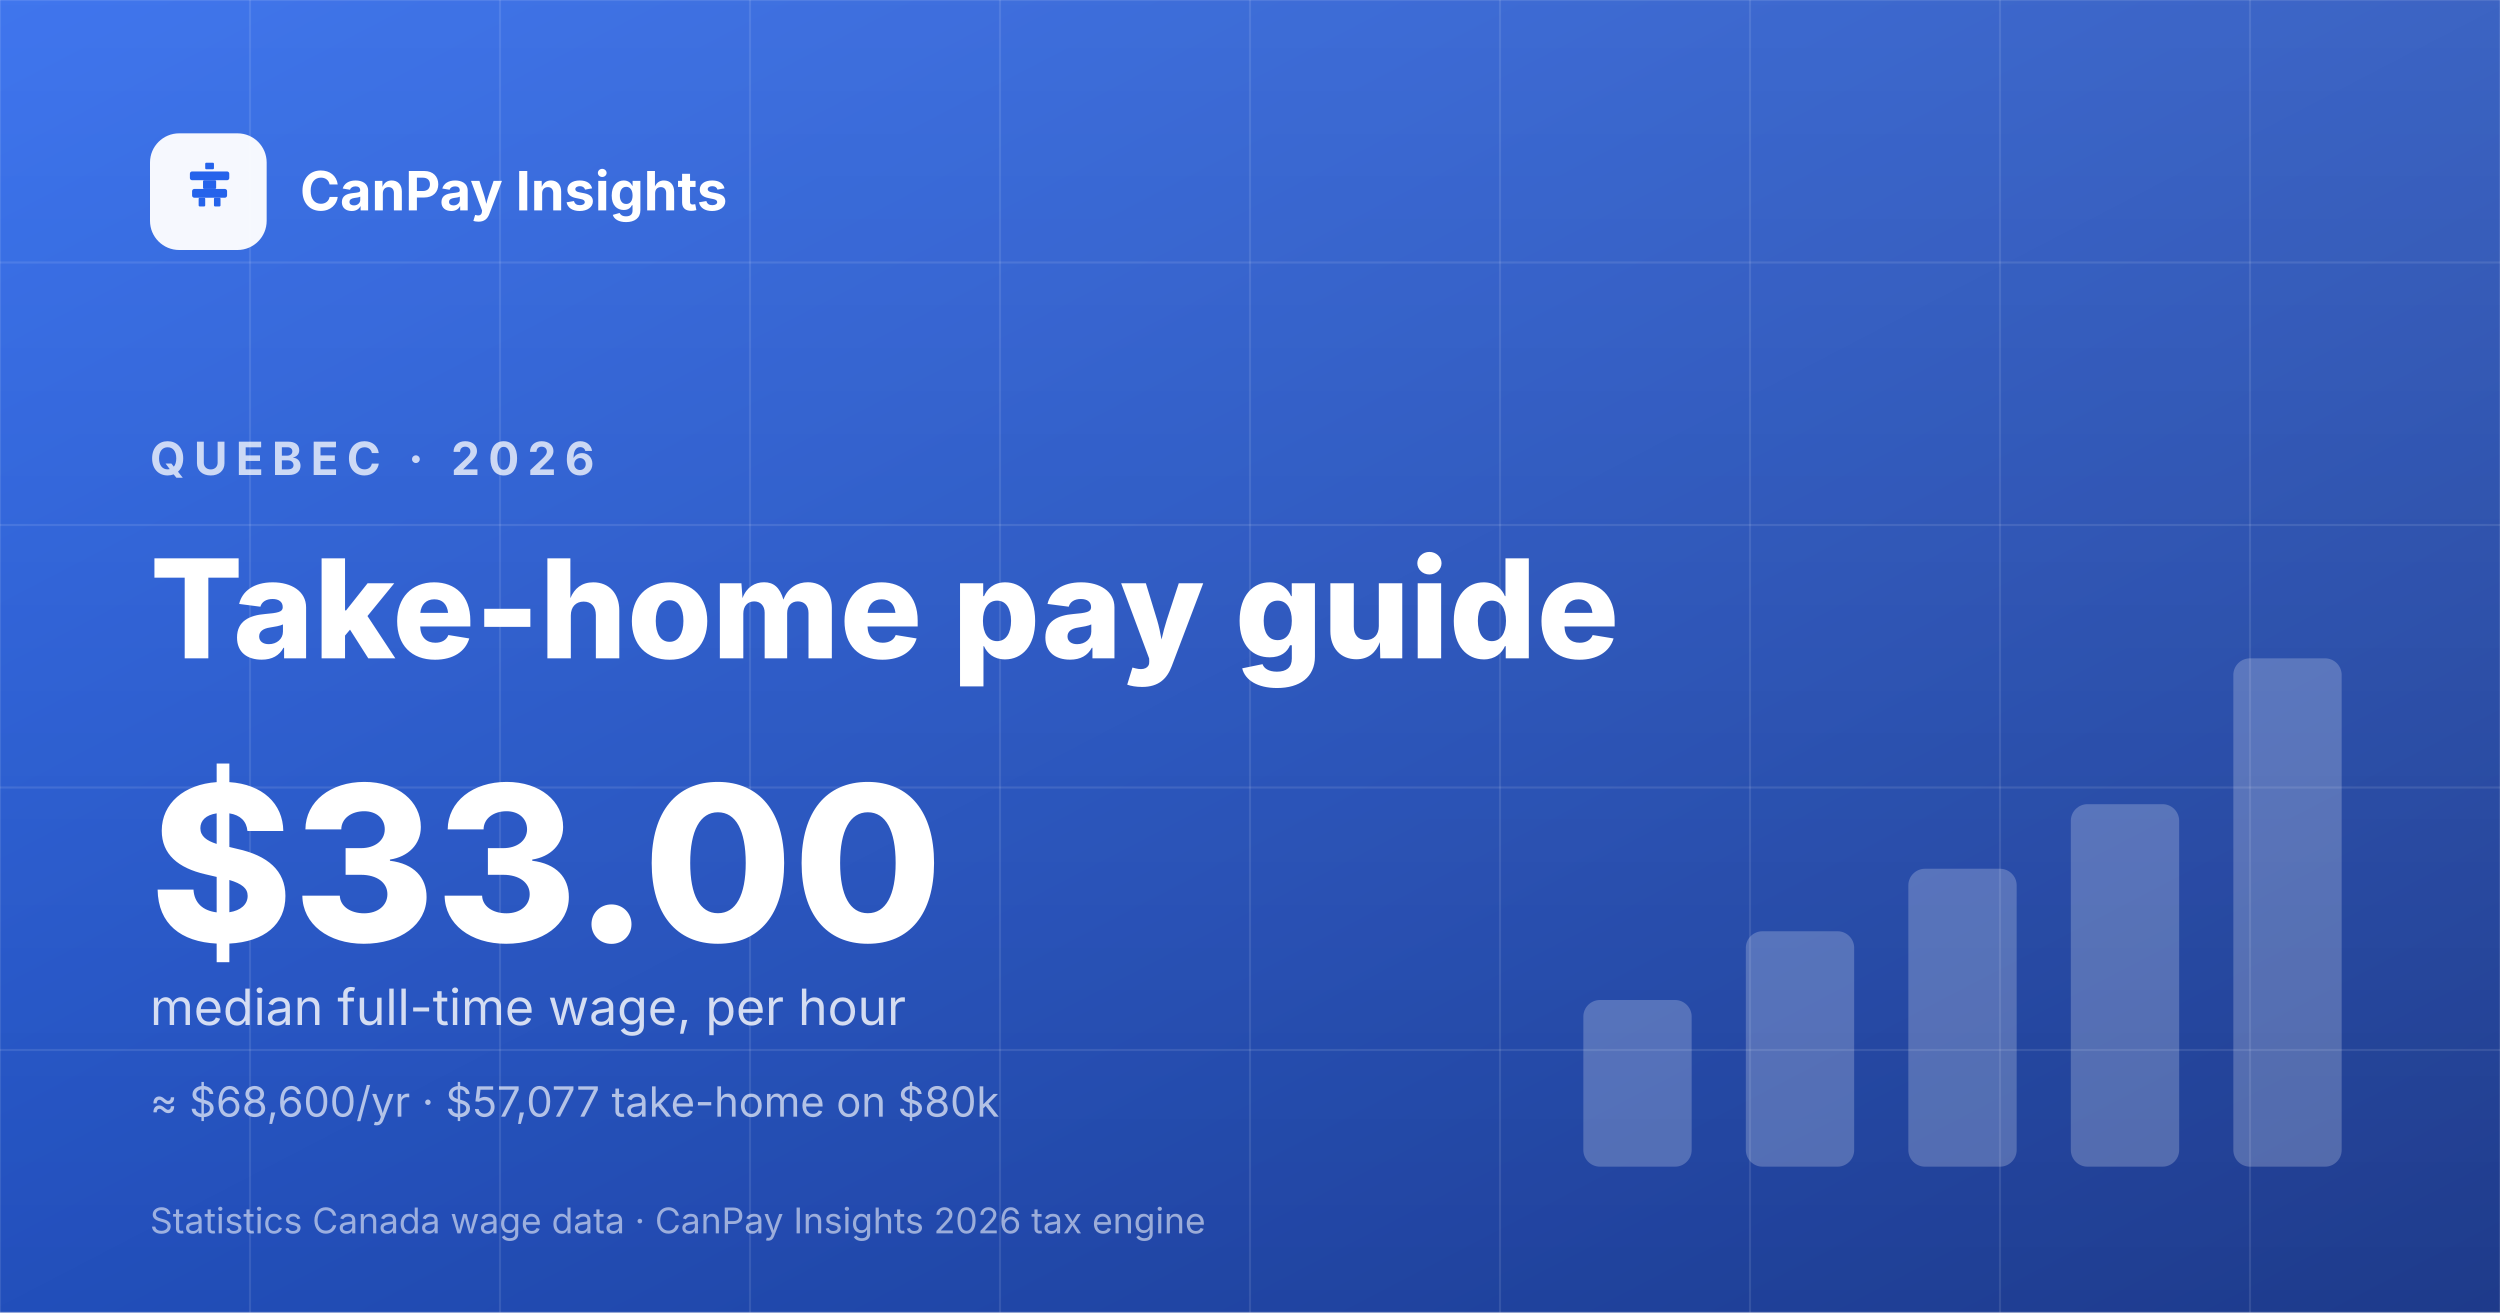
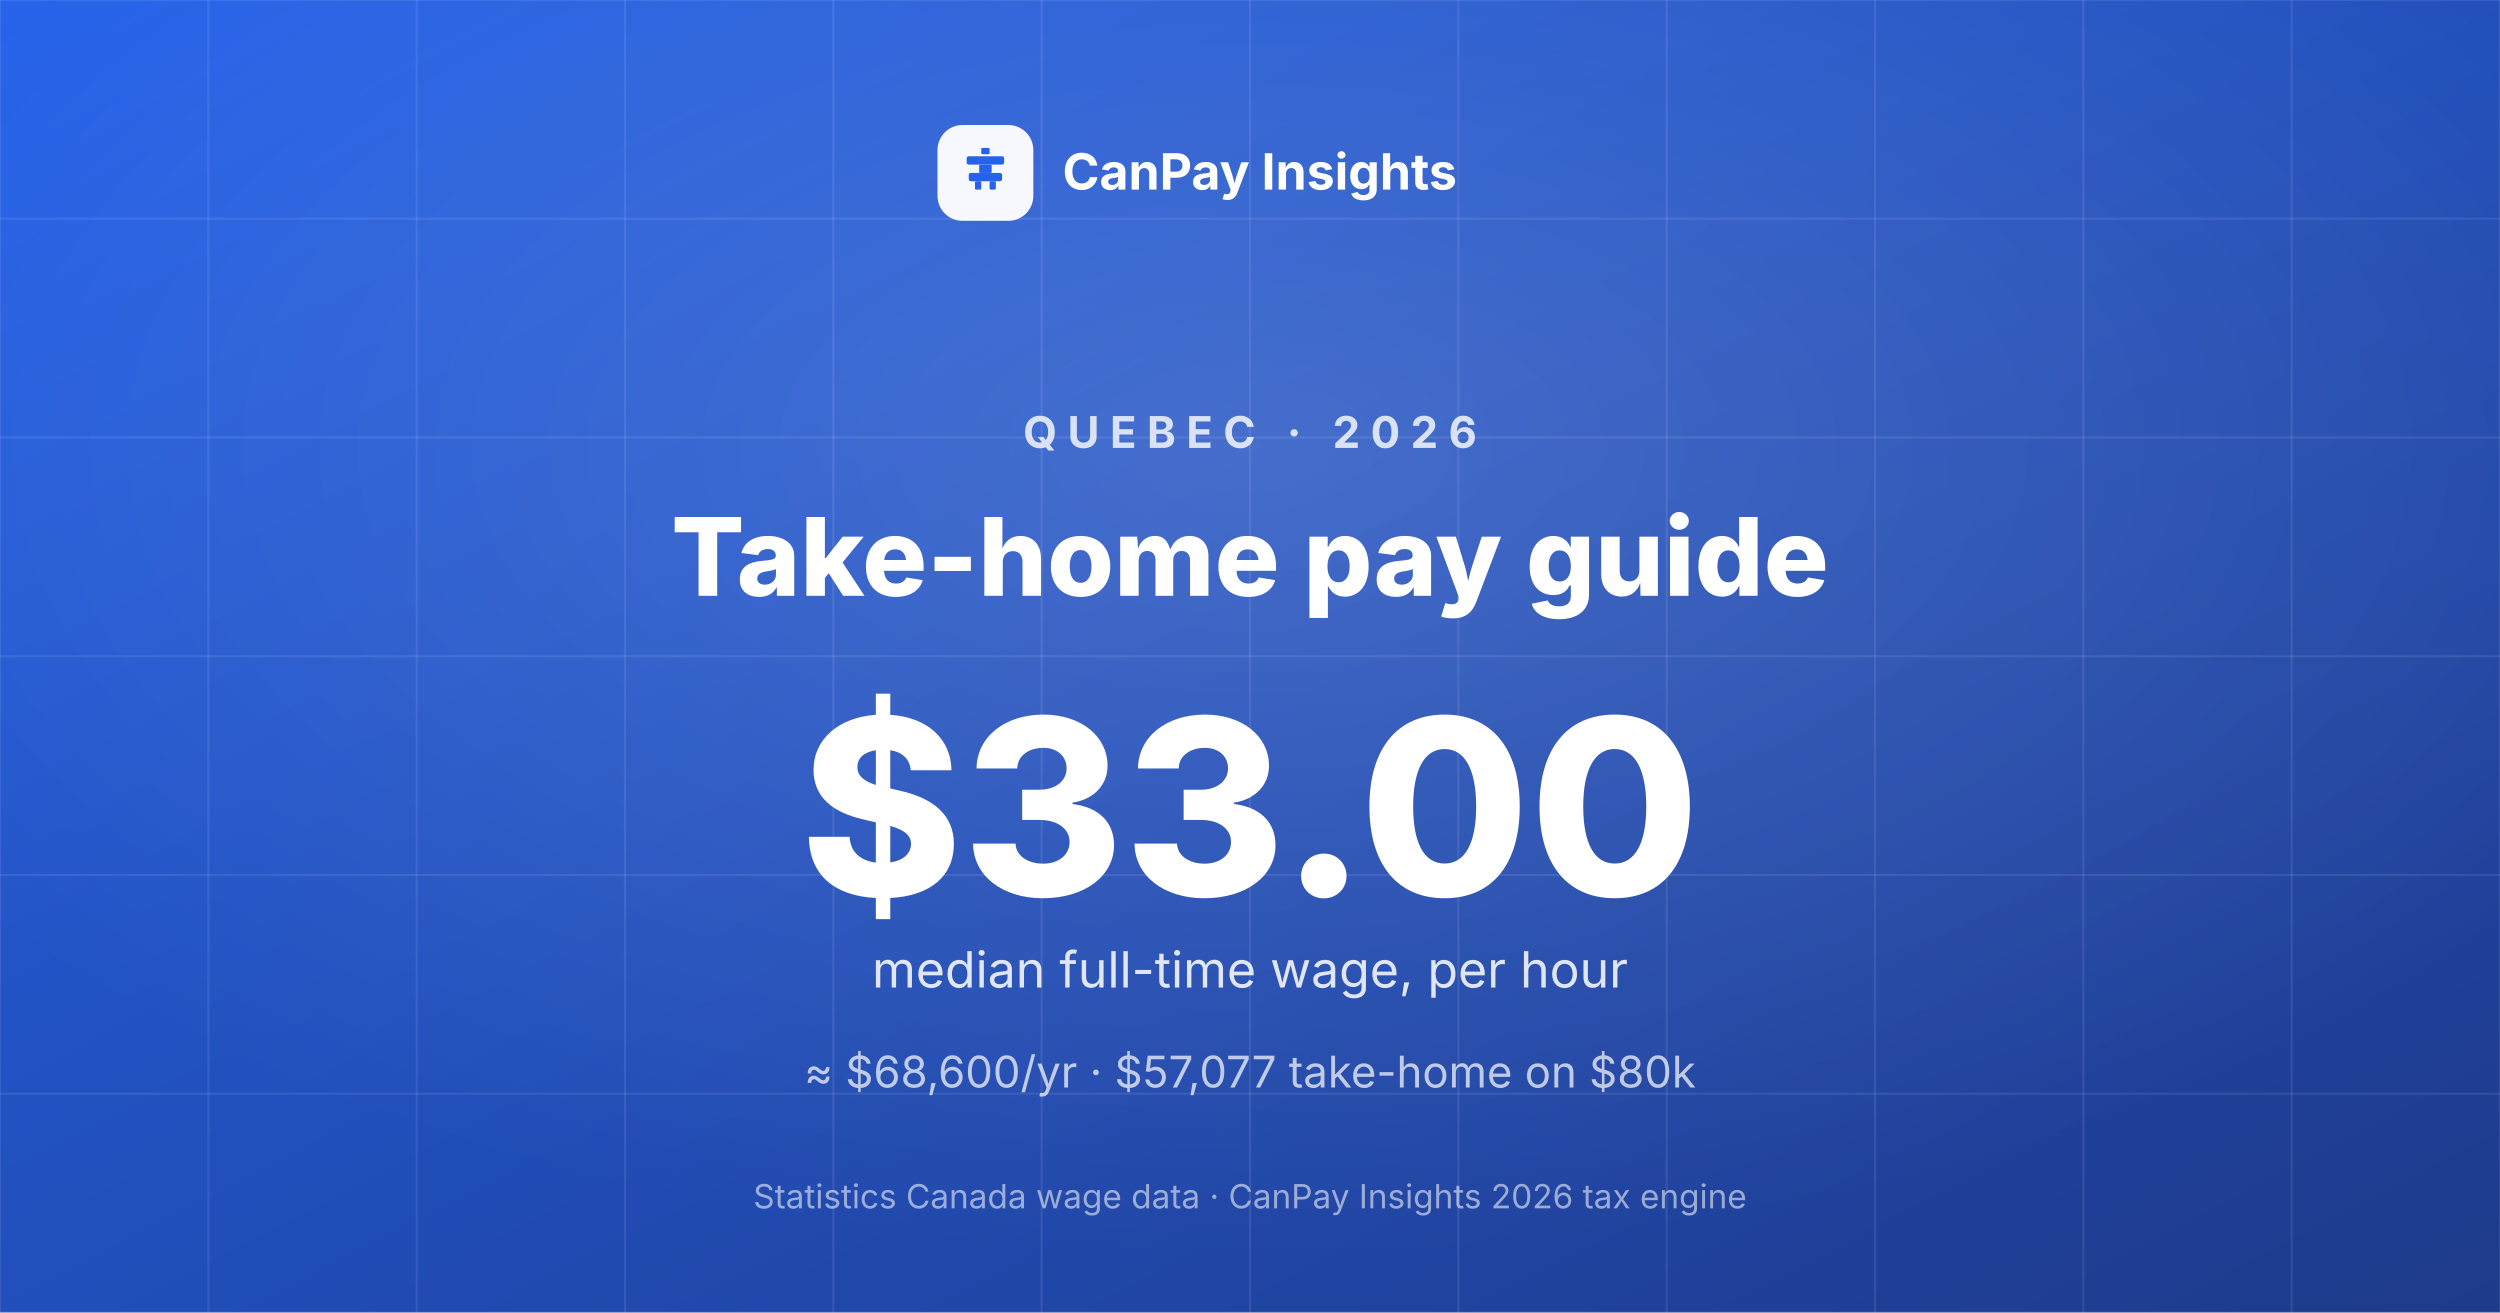
<svg xmlns="http://www.w3.org/2000/svg" viewBox="0 0 1200 630" width="1200" height="630" role="img" aria-label="Quebec take-home pay guide 2026">
  <defs>
    <linearGradient id="bg" x1="0" y1="0" x2="1" y2="1">
      <stop offset="0%" stop-color="#2563eb" />
      <stop offset="100%" stop-color="#1e3a8a" />
    </linearGradient>
-     <linearGradient id="fade" x1="0" y1="0" x2="0" y2="1">
-       <stop offset="0%" stop-color="#ffffff" stop-opacity="0.12" />
+     <radialGradient id="spot" cx="50%" cy="34%" r="62%">
+       <stop offset="0%" stop-color="#ffffff" stop-opacity="0.16" />
      <stop offset="100%" stop-color="#ffffff" stop-opacity="0" />
-     </linearGradient>
+     </radialGradient>
  </defs>
  <rect width="1200" height="630" fill="url(#bg)" />
-   <rect width="1200" height="630" fill="url(#fade)" />
-   <g stroke="#ffffff" stroke-opacity="0.10" stroke-width="1">
+   <rect width="1200" height="630" fill="url(#spot)" />
+   <g stroke="#ffffff" stroke-opacity="0.09" stroke-width="1">
    <line x1="0" y1="0" x2="0" y2="630" />
-     <line x1="120" y1="0" x2="120" y2="630" />
-     <line x1="240" y1="0" x2="240" y2="630" />
-     <line x1="360" y1="0" x2="360" y2="630" />
-     <line x1="480" y1="0" x2="480" y2="630" />
+     <line x1="100" y1="0" x2="100" y2="630" />
+     <line x1="200" y1="0" x2="200" y2="630" />
+     <line x1="300" y1="0" x2="300" y2="630" />
+     <line x1="400" y1="0" x2="400" y2="630" />
+     <line x1="500" y1="0" x2="500" y2="630" />
    <line x1="600" y1="0" x2="600" y2="630" />
-     <line x1="720" y1="0" x2="720" y2="630" />
-     <line x1="840" y1="0" x2="840" y2="630" />
-     <line x1="960" y1="0" x2="960" y2="630" />
-     <line x1="1080" y1="0" x2="1080" y2="630" />
+     <line x1="700" y1="0" x2="700" y2="630" />
+     <line x1="800" y1="0" x2="800" y2="630" />
+     <line x1="900" y1="0" x2="900" y2="630" />
+     <line x1="1000" y1="0" x2="1000" y2="630" />
+     <line x1="1100" y1="0" x2="1100" y2="630" />
    <line x1="1200" y1="0" x2="1200" y2="630" />
    <line x1="0" y1="0" x2="1200" y2="0" />
-     <line x1="0" y1="126" x2="1200" y2="126" />
-     <line x1="0" y1="252" x2="1200" y2="252" />
-     <line x1="0" y1="378" x2="1200" y2="378" />
-     <line x1="0" y1="504" x2="1200" y2="504" />
+     <line x1="0" y1="105" x2="1200" y2="105" />
+     <line x1="0" y1="210" x2="1200" y2="210" />
+     <line x1="0" y1="315" x2="1200" y2="315" />
+     <line x1="0" y1="420" x2="1200" y2="420" />
+     <line x1="0" y1="525" x2="1200" y2="525" />
    <line x1="0" y1="630" x2="1200" y2="630" />
  </g>
-   <g opacity="0.22">
-     <rect x="760" y="480" width="52" height="80" rx="8" fill="#ffffff" />
-     <rect x="838" y="447" width="52" height="113" rx="8" fill="#ffffff" />
-     <rect x="916" y="417" width="52" height="143" rx="8" fill="#ffffff" />
-     <rect x="994" y="386" width="52" height="174" rx="8" fill="#ffffff" />
-     <rect x="1072" y="316" width="52" height="244" rx="8" fill="#ffffff" />
+   <g transform="translate(600,0)" text-anchor="middle" font-family="Inter,Helvetica,Arial,sans-serif">
+     <g transform="translate(-150,60)">
+       <rect width="46" height="46" rx="12" fill="#ffffff" fill-opacity="0.95" />
+       <g transform="translate(11,9) scale(1)" fill="#2563eb">
+         <rect x="10" y="2" width="4" height="3" rx="0.5" />
+         <path d="M4 6h16a1 1 0 0 1 1 1v2a1 1 0 0 1-1 1H4a1 1 0 0 1-1-1V7a1 1 0 0 1 1-1z" />
+         <rect x="9" y="10" width="6" height="4" rx="0.5" />
+         <path d="M5 14h14a1 1 0 0 1 1 1v2a1 1 0 0 1-1 1H5a1 1 0 0 1-1-1v-2a1 1 0 0 1 1-1z" />
+         <rect x="7" y="18" width="3" height="4" rx="0.5" />
+         <rect x="14" y="18" width="3" height="4" rx="0.5" />
+       </g>
+       <text x="60" y="31" font-size="24" font-weight="700" fill="#ffffff" text-anchor="start">CanPay Insights</text>
+     </g>
+     <text y="215" font-size="21" font-weight="700" letter-spacing="5" fill="#ffffff" fill-opacity="0.8">QUEBEC · 2026</text>
+     <text y="286" font-size="52" font-weight="800" fill="#ffffff">Take-home pay guide</text>
+     <text y="430" font-size="118" font-weight="800" fill="#ffffff">$33.00</text>
+     <text y="474" font-size="24" fill="#ffffff" fill-opacity="0.85">median full-time wage, per hour</text>
+     <text y="522" font-size="21" fill="#ffffff" fill-opacity="0.7">≈ $68,600/yr · $57,077 take-home on $80k</text>
+     <text y="580" font-size="16" fill="#ffffff" fill-opacity="0.55">Statistics Canada wage data · CanPay Insights 2026 tax engine</text>
  </g>
-   <g transform="translate(72,64)">
-     <rect width="56" height="56" rx="14" fill="#ffffff" fill-opacity="0.95" />
-     <g transform="translate(16,12) scale(1.05)" fill="#2563eb">
-       <rect x="10" y="2" width="4" height="3" rx="0.5" />
-       <path d="M4 6h16a1 1 0 0 1 1 1v2a1 1 0 0 1-1 1H4a1 1 0 0 1-1-1V7a1 1 0 0 1 1-1z" />
-       <rect x="9" y="10" width="6" height="4" rx="0.5" />
-       <path d="M5 14h14a1 1 0 0 1 1 1v2a1 1 0 0 1-1 1H5a1 1 0 0 1-1-1v-2a1 1 0 0 1 1-1z" />
-       <rect x="7" y="18" width="3" height="4" rx="0.5" />
-       <rect x="14" y="18" width="3" height="4" rx="0.5" />
-     </g>
-     <text x="72" y="37" font-family="Inter,Helvetica,Arial,sans-serif" font-size="26" font-weight="700" fill="#ffffff">CanPay Insights</text>
-   </g>
-   <text x="72" y="228" font-family="Inter,Helvetica,Arial,sans-serif" font-size="22" font-weight="700" letter-spacing="4" fill="#ffffff" fill-opacity="0.75">QUEBEC · 2026</text>
-   <text x="72" y="316" font-family="Inter,Helvetica,Arial,sans-serif" font-size="66" font-weight="800" fill="#ffffff">Take-home pay guide</text>
-   <text x="72" y="452" font-family="Inter,Helvetica,Arial,sans-serif" font-size="104" font-weight="800" fill="#ffffff">$33.00</text>
-   <text x="72" y="492" font-family="Inter,Helvetica,Arial,sans-serif" font-size="24" fill="#ffffff" fill-opacity="0.8">median full-time wage, per hour</text>
-   <text x="72" y="536" font-family="Inter,Helvetica,Arial,sans-serif" font-size="20" fill="#ffffff" fill-opacity="0.65">≈ $68,600/yr · $57,077 take-home on $80k</text>
-   <text x="72" y="592" font-family="Inter,Helvetica,Arial,sans-serif" font-size="17" fill="#ffffff" fill-opacity="0.55">Statistics Canada wage data · CanPay Insights 2026 tax engine</text>
</svg>
